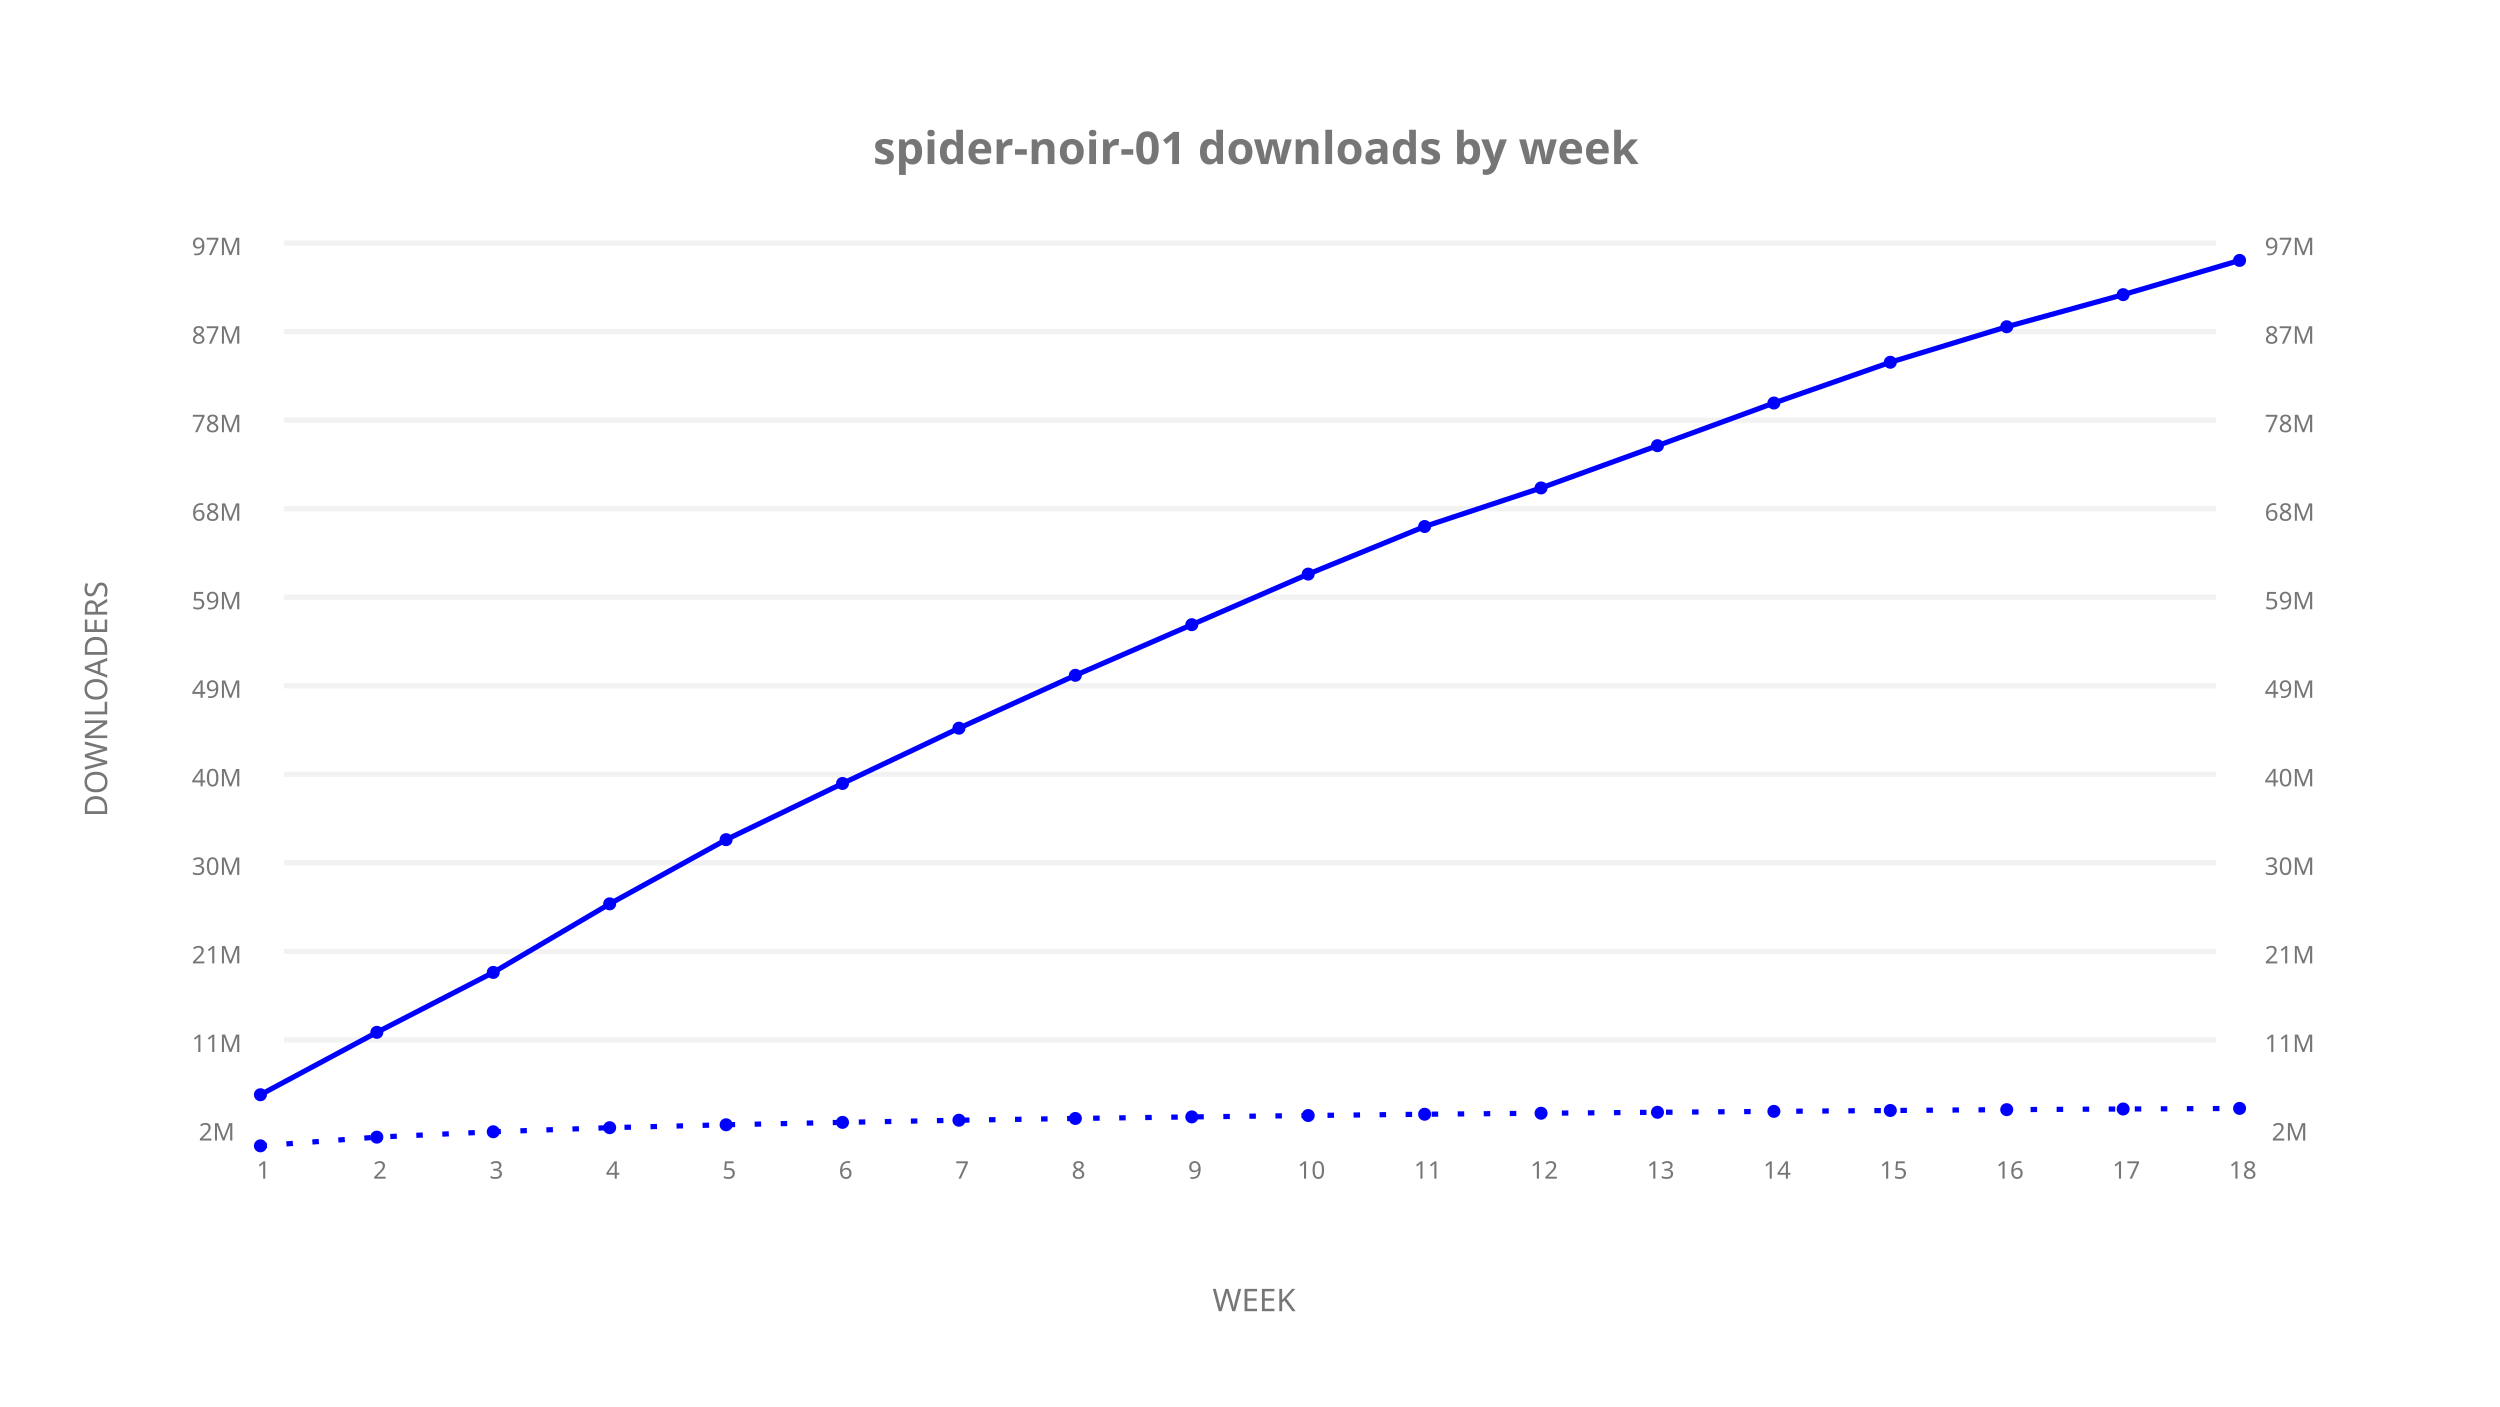
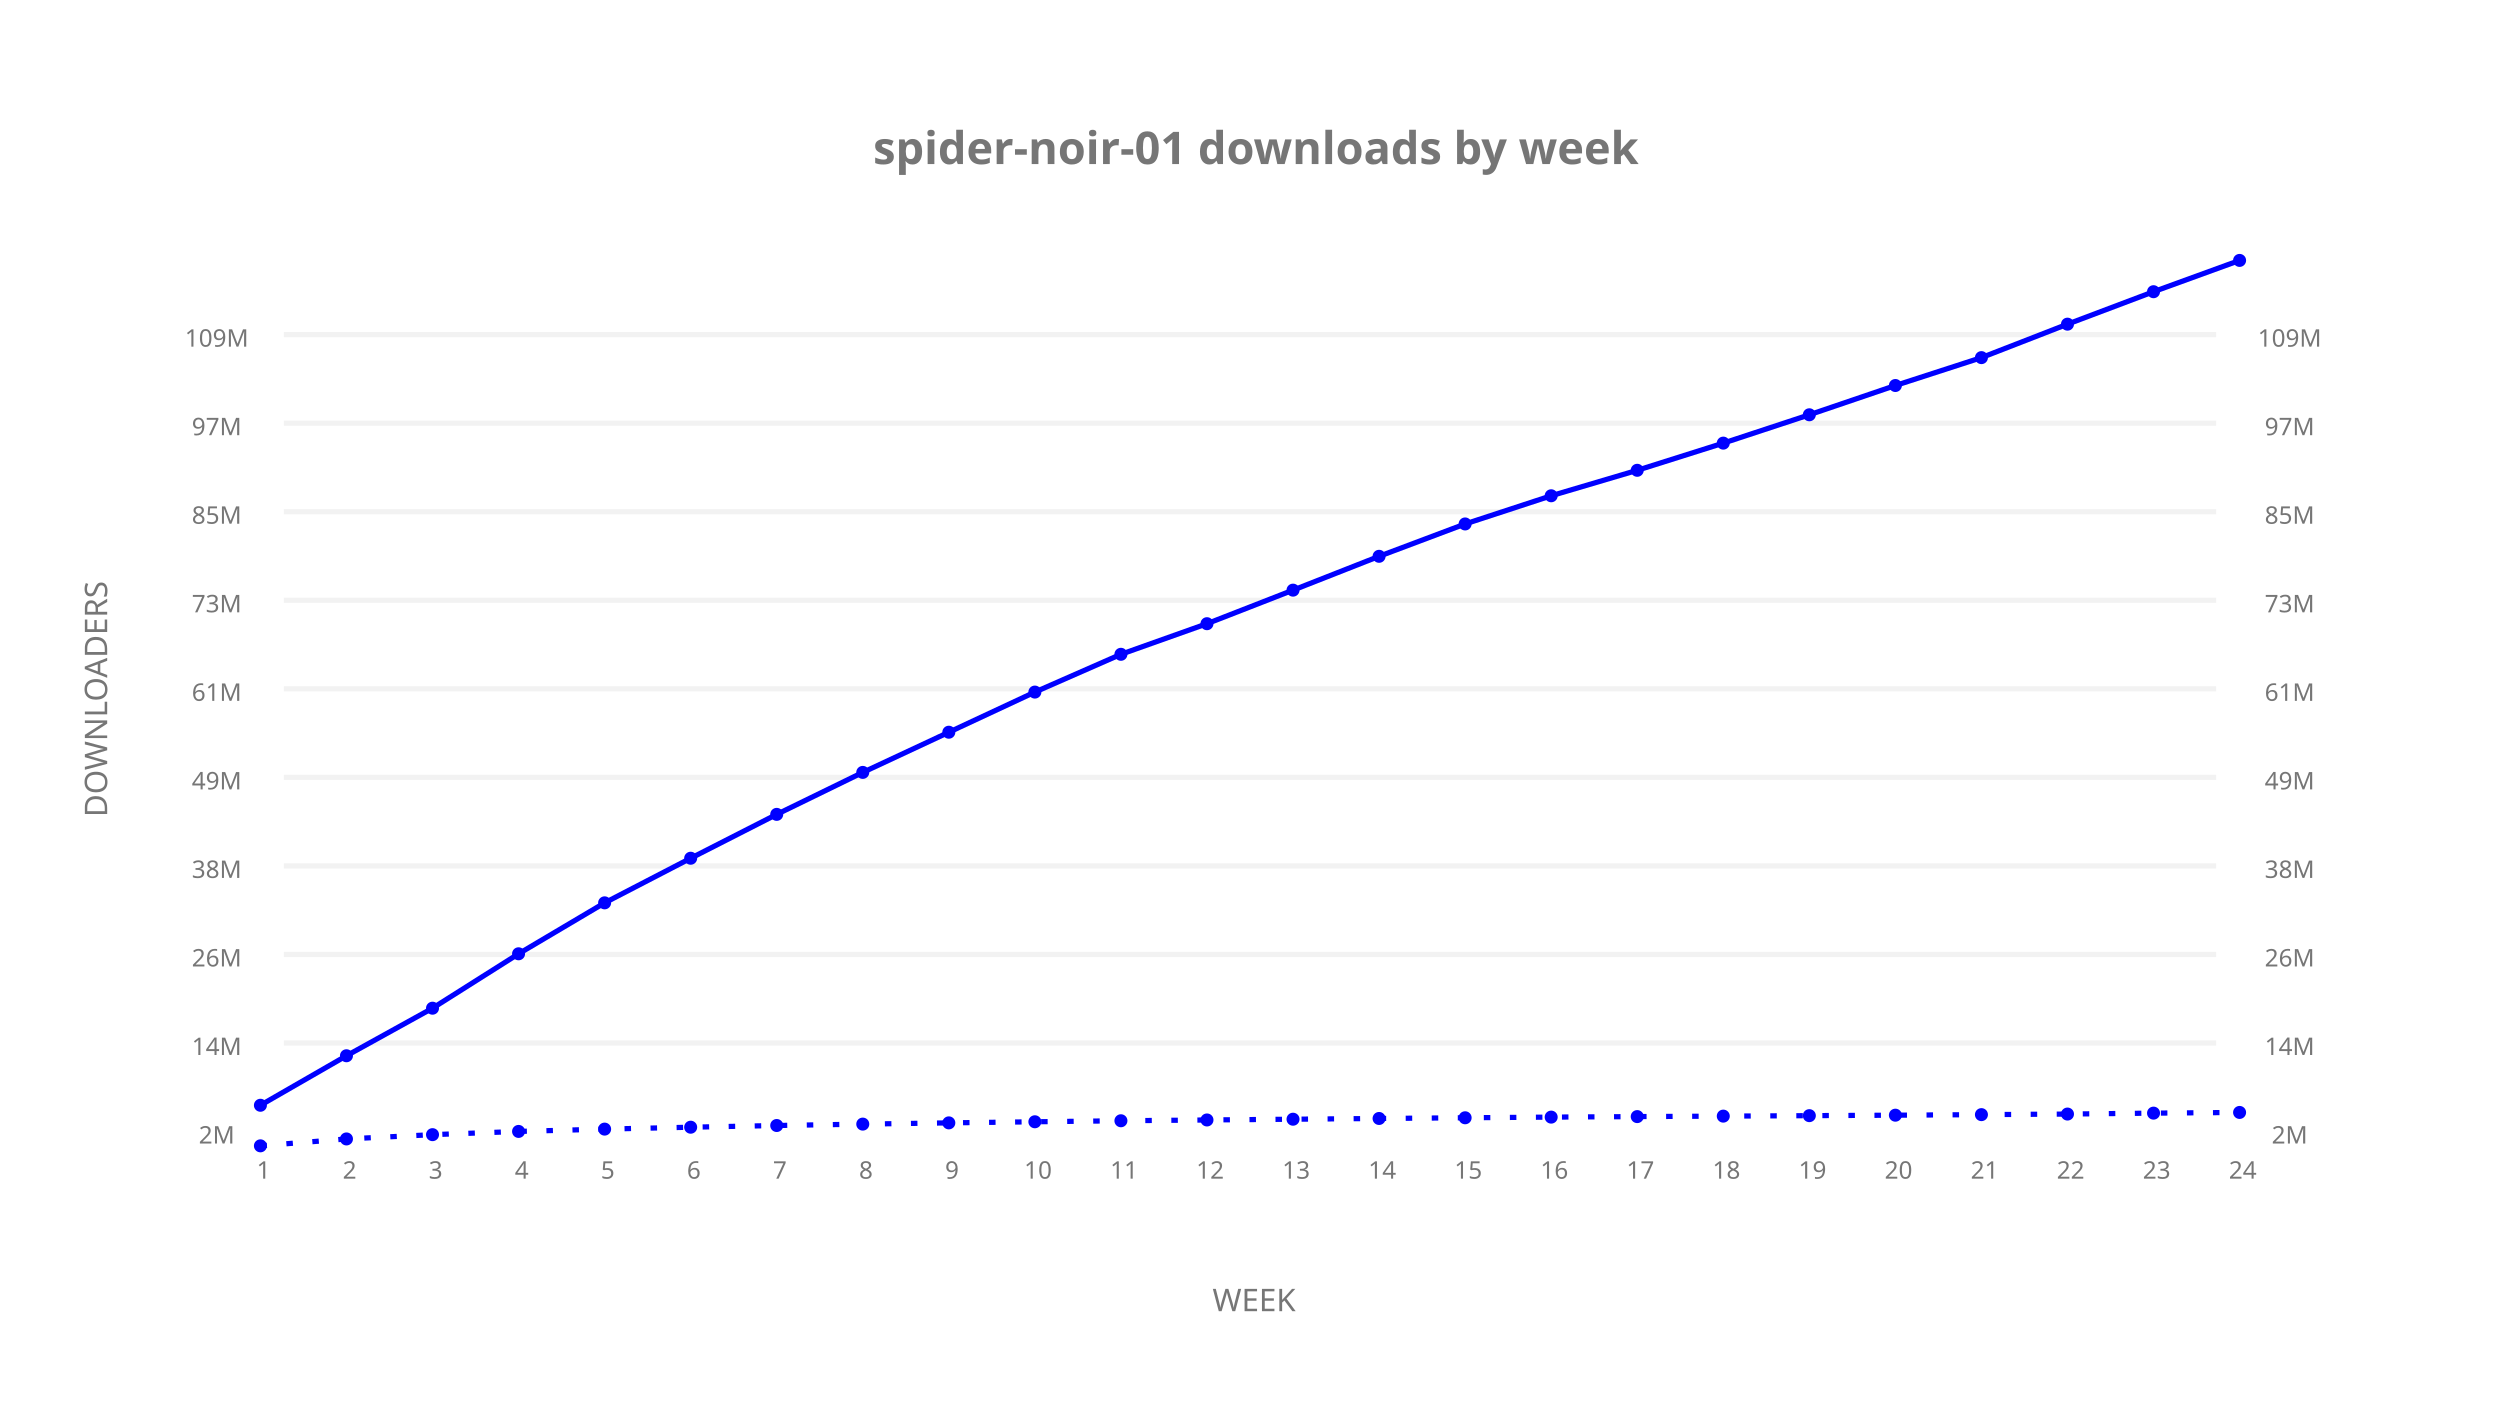
<svg xmlns="http://www.w3.org/2000/svg" xml:space="preserve" id="spider-noir-01-downloads-by-week-spider-noir-01-week" x="0px" y="0px" width="1920px" height="1080px" viewBox="0 0 1920 1080" enable-background="new 0 0 1920 1080" role="img">
  <g id="annotations">
    <text x="960" y="126" font-family="Atkinson Hyperlegible" font-size="26pt" text-anchor="middle" text-align="center" font-weight="600" font-style="normal" style="fill:rgb(118,118,118); fill-opacity:1; stroke:rgb(118,118,118); stroke-opacity:0; stroke-width:0.5"> spider-noir-01 downloads by week</text>
    <g id="axes-lines">
      <text x="960" y="1007" font-family="Atkinson Hyperlegible" font-size="18pt" text-anchor="middle" text-align="center" font-weight="500" font-style="normal" style="fill:rgb(118,118,118); fill-opacity:1; stroke:rgb(118,118,118); stroke-opacity:0; stroke-width:0.5"> WEEK</text>
      <text x="73" y="540" font-family="Atkinson Hyperlegible" font-size="18pt" text-anchor="middle" text-align="center" dominant-baseline="central" font-weight="500" font-style="normal" style="fill:rgb(118,118,118); fill-opacity:1; stroke:rgb(118,118,118); stroke-opacity:0; stroke-width:0.5" transform="rotate(-90,73,540)"> DOWNLOADERS</text>
    </g>
    <g id="tic-y-label-lines">
-       <line x1="218" y1="798.668" x2="1702" y2="798.668" style="fill:rgb(0,0,255); fill-opacity:0; stroke:rgb(242,242,242); stroke-opacity:1; stroke-width:4" />
-       <line x1="218" y1="730.668" x2="1702" y2="730.668" style="fill:rgb(0,0,255); fill-opacity:0; stroke:rgb(242,242,242); stroke-opacity:1; stroke-width:4" />
-       <line x1="218" y1="662.668" x2="1702" y2="662.668" style="fill:rgb(0,0,255); fill-opacity:0; stroke:rgb(242,242,242); stroke-opacity:1; stroke-width:4" />
-       <line x1="218" y1="594.668" x2="1702" y2="594.668" style="fill:rgb(0,0,255); fill-opacity:0; stroke:rgb(242,242,242); stroke-opacity:1; stroke-width:4" />
-       <line x1="218" y1="526.668" x2="1702" y2="526.668" style="fill:rgb(0,0,255); fill-opacity:0; stroke:rgb(242,242,242); stroke-opacity:1; stroke-width:4" />
-       <line x1="218" y1="458.668" x2="1702" y2="458.668" style="fill:rgb(0,0,255); fill-opacity:0; stroke:rgb(242,242,242); stroke-opacity:1; stroke-width:4" />
-       <line x1="218" y1="390.668" x2="1702" y2="390.668" style="fill:rgb(0,0,255); fill-opacity:0; stroke:rgb(242,242,242); stroke-opacity:1; stroke-width:4" />
-       <line x1="218" y1="322.668" x2="1702" y2="322.668" style="fill:rgb(0,0,255); fill-opacity:0; stroke:rgb(242,242,242); stroke-opacity:1; stroke-width:4" />
-       <line x1="218" y1="254.668" x2="1702" y2="254.668" style="fill:rgb(0,0,255); fill-opacity:0; stroke:rgb(242,242,242); stroke-opacity:1; stroke-width:4" />
-       <line x1="218" y1="186.668" x2="1702" y2="186.668" style="fill:rgb(0,0,255); fill-opacity:0; stroke:rgb(242,242,242); stroke-opacity:1; stroke-width:4" />
+       <line x1="218" y1="801.007" x2="1702" y2="801.007" style="fill:rgb(0,0,255); fill-opacity:0; stroke:rgb(242,242,242); stroke-opacity:1; stroke-width:4" />
+       <line x1="218" y1="733.007" x2="1702" y2="733.007" style="fill:rgb(0,0,255); fill-opacity:0; stroke:rgb(242,242,242); stroke-opacity:1; stroke-width:4" />
+       <line x1="218" y1="665.007" x2="1702" y2="665.007" style="fill:rgb(0,0,255); fill-opacity:0; stroke:rgb(242,242,242); stroke-opacity:1; stroke-width:4" />
+       <line x1="218" y1="597.007" x2="1702" y2="597.007" style="fill:rgb(0,0,255); fill-opacity:0; stroke:rgb(242,242,242); stroke-opacity:1; stroke-width:4" />
+       <line x1="218" y1="529.007" x2="1702" y2="529.007" style="fill:rgb(0,0,255); fill-opacity:0; stroke:rgb(242,242,242); stroke-opacity:1; stroke-width:4" />
+       <line x1="218" y1="461.007" x2="1702" y2="461.007" style="fill:rgb(0,0,255); fill-opacity:0; stroke:rgb(242,242,242); stroke-opacity:1; stroke-width:4" />
+       <line x1="218" y1="393.007" x2="1702" y2="393.007" style="fill:rgb(0,0,255); fill-opacity:0; stroke:rgb(242,242,242); stroke-opacity:1; stroke-width:4" />
+       <line x1="218" y1="325.007" x2="1702" y2="325.007" style="fill:rgb(0,0,255); fill-opacity:0; stroke:rgb(242,242,242); stroke-opacity:1; stroke-width:4" />
+       <line x1="218" y1="257.007" x2="1702" y2="257.007" style="fill:rgb(0,0,255); fill-opacity:0; stroke:rgb(242,242,242); stroke-opacity:1; stroke-width:4" />
    </g>
    <g id="tic-x-labels">
      <text x="200" y="898" font-family="Atkinson Hyperlegible" font-size="14pt" text-anchor="middle" text-align="center" dominant-baseline="central" font-weight="400" font-style="normal" style="fill:rgb(118,118,118); fill-opacity:1; stroke:rgb(118,118,118); stroke-opacity:0; stroke-width:0.5"> 1</text>
-       <text x="289.412" y="898" font-family="Atkinson Hyperlegible" font-size="14pt" text-anchor="middle" text-align="center" dominant-baseline="central" font-weight="400" font-style="normal" style="fill:rgb(118,118,118); fill-opacity:1; stroke:rgb(118,118,118); stroke-opacity:0; stroke-width:0.5"> 2</text>
-       <text x="378.824" y="898" font-family="Atkinson Hyperlegible" font-size="14pt" text-anchor="middle" text-align="center" dominant-baseline="central" font-weight="400" font-style="normal" style="fill:rgb(118,118,118); fill-opacity:1; stroke:rgb(118,118,118); stroke-opacity:0; stroke-width:0.5"> 3</text>
-       <text x="468.235" y="898" font-family="Atkinson Hyperlegible" font-size="14pt" text-anchor="middle" text-align="center" dominant-baseline="central" font-weight="400" font-style="normal" style="fill:rgb(118,118,118); fill-opacity:1; stroke:rgb(118,118,118); stroke-opacity:0; stroke-width:0.5"> 4</text>
-       <text x="557.647" y="898" font-family="Atkinson Hyperlegible" font-size="14pt" text-anchor="middle" text-align="center" dominant-baseline="central" font-weight="400" font-style="normal" style="fill:rgb(118,118,118); fill-opacity:1; stroke:rgb(118,118,118); stroke-opacity:0; stroke-width:0.5"> 5</text>
-       <text x="647.059" y="898" font-family="Atkinson Hyperlegible" font-size="14pt" text-anchor="middle" text-align="center" dominant-baseline="central" font-weight="400" font-style="normal" style="fill:rgb(118,118,118); fill-opacity:1; stroke:rgb(118,118,118); stroke-opacity:0; stroke-width:0.5"> 6</text>
-       <text x="736.471" y="898" font-family="Atkinson Hyperlegible" font-size="14pt" text-anchor="middle" text-align="center" dominant-baseline="central" font-weight="400" font-style="normal" style="fill:rgb(118,118,118); fill-opacity:1; stroke:rgb(118,118,118); stroke-opacity:0; stroke-width:0.5"> 7</text>
-       <text x="825.882" y="898" font-family="Atkinson Hyperlegible" font-size="14pt" text-anchor="middle" text-align="center" dominant-baseline="central" font-weight="400" font-style="normal" style="fill:rgb(118,118,118); fill-opacity:1; stroke:rgb(118,118,118); stroke-opacity:0; stroke-width:0.5"> 8</text>
-       <text x="915.294" y="898" font-family="Atkinson Hyperlegible" font-size="14pt" text-anchor="middle" text-align="center" dominant-baseline="central" font-weight="400" font-style="normal" style="fill:rgb(118,118,118); fill-opacity:1; stroke:rgb(118,118,118); stroke-opacity:0; stroke-width:0.5"> 9</text>
-       <text x="1004.706" y="898" font-family="Atkinson Hyperlegible" font-size="14pt" text-anchor="middle" text-align="center" dominant-baseline="central" font-weight="400" font-style="normal" style="fill:rgb(118,118,118); fill-opacity:1; stroke:rgb(118,118,118); stroke-opacity:0; stroke-width:0.5"> 10</text>
-       <text x="1094.118" y="898" font-family="Atkinson Hyperlegible" font-size="14pt" text-anchor="middle" text-align="center" dominant-baseline="central" font-weight="400" font-style="normal" style="fill:rgb(118,118,118); fill-opacity:1; stroke:rgb(118,118,118); stroke-opacity:0; stroke-width:0.5"> 11</text>
-       <text x="1183.529" y="898" font-family="Atkinson Hyperlegible" font-size="14pt" text-anchor="middle" text-align="center" dominant-baseline="central" font-weight="400" font-style="normal" style="fill:rgb(118,118,118); fill-opacity:1; stroke:rgb(118,118,118); stroke-opacity:0; stroke-width:0.5"> 12</text>
-       <text x="1272.941" y="898" font-family="Atkinson Hyperlegible" font-size="14pt" text-anchor="middle" text-align="center" dominant-baseline="central" font-weight="400" font-style="normal" style="fill:rgb(118,118,118); fill-opacity:1; stroke:rgb(118,118,118); stroke-opacity:0; stroke-width:0.5"> 13</text>
-       <text x="1362.353" y="898" font-family="Atkinson Hyperlegible" font-size="14pt" text-anchor="middle" text-align="center" dominant-baseline="central" font-weight="400" font-style="normal" style="fill:rgb(118,118,118); fill-opacity:1; stroke:rgb(118,118,118); stroke-opacity:0; stroke-width:0.5"> 14</text>
-       <text x="1451.765" y="898" font-family="Atkinson Hyperlegible" font-size="14pt" text-anchor="middle" text-align="center" dominant-baseline="central" font-weight="400" font-style="normal" style="fill:rgb(118,118,118); fill-opacity:1; stroke:rgb(118,118,118); stroke-opacity:0; stroke-width:0.5"> 15</text>
-       <text x="1541.176" y="898" font-family="Atkinson Hyperlegible" font-size="14pt" text-anchor="middle" text-align="center" dominant-baseline="central" font-weight="400" font-style="normal" style="fill:rgb(118,118,118); fill-opacity:1; stroke:rgb(118,118,118); stroke-opacity:0; stroke-width:0.5"> 16</text>
-       <text x="1630.588" y="898" font-family="Atkinson Hyperlegible" font-size="14pt" text-anchor="middle" text-align="center" dominant-baseline="central" font-weight="400" font-style="normal" style="fill:rgb(118,118,118); fill-opacity:1; stroke:rgb(118,118,118); stroke-opacity:0; stroke-width:0.5"> 17</text>
-       <text x="1720" y="898" font-family="Atkinson Hyperlegible" font-size="14pt" text-anchor="middle" text-align="center" dominant-baseline="central" font-weight="400" font-style="normal" style="fill:rgb(118,118,118); fill-opacity:1; stroke:rgb(118,118,118); stroke-opacity:0; stroke-width:0.5"> 18</text>
+       <text x="266.087" y="898" font-family="Atkinson Hyperlegible" font-size="14pt" text-anchor="middle" text-align="center" dominant-baseline="central" font-weight="400" font-style="normal" style="fill:rgb(118,118,118); fill-opacity:1; stroke:rgb(118,118,118); stroke-opacity:0; stroke-width:0.5"> 2</text>
+       <text x="332.174" y="898" font-family="Atkinson Hyperlegible" font-size="14pt" text-anchor="middle" text-align="center" dominant-baseline="central" font-weight="400" font-style="normal" style="fill:rgb(118,118,118); fill-opacity:1; stroke:rgb(118,118,118); stroke-opacity:0; stroke-width:0.5"> 3</text>
+       <text x="398.261" y="898" font-family="Atkinson Hyperlegible" font-size="14pt" text-anchor="middle" text-align="center" dominant-baseline="central" font-weight="400" font-style="normal" style="fill:rgb(118,118,118); fill-opacity:1; stroke:rgb(118,118,118); stroke-opacity:0; stroke-width:0.5"> 4</text>
+       <text x="464.348" y="898" font-family="Atkinson Hyperlegible" font-size="14pt" text-anchor="middle" text-align="center" dominant-baseline="central" font-weight="400" font-style="normal" style="fill:rgb(118,118,118); fill-opacity:1; stroke:rgb(118,118,118); stroke-opacity:0; stroke-width:0.5"> 5</text>
+       <text x="530.435" y="898" font-family="Atkinson Hyperlegible" font-size="14pt" text-anchor="middle" text-align="center" dominant-baseline="central" font-weight="400" font-style="normal" style="fill:rgb(118,118,118); fill-opacity:1; stroke:rgb(118,118,118); stroke-opacity:0; stroke-width:0.5"> 6</text>
+       <text x="596.522" y="898" font-family="Atkinson Hyperlegible" font-size="14pt" text-anchor="middle" text-align="center" dominant-baseline="central" font-weight="400" font-style="normal" style="fill:rgb(118,118,118); fill-opacity:1; stroke:rgb(118,118,118); stroke-opacity:0; stroke-width:0.5"> 7</text>
+       <text x="662.609" y="898" font-family="Atkinson Hyperlegible" font-size="14pt" text-anchor="middle" text-align="center" dominant-baseline="central" font-weight="400" font-style="normal" style="fill:rgb(118,118,118); fill-opacity:1; stroke:rgb(118,118,118); stroke-opacity:0; stroke-width:0.5"> 8</text>
+       <text x="728.696" y="898" font-family="Atkinson Hyperlegible" font-size="14pt" text-anchor="middle" text-align="center" dominant-baseline="central" font-weight="400" font-style="normal" style="fill:rgb(118,118,118); fill-opacity:1; stroke:rgb(118,118,118); stroke-opacity:0; stroke-width:0.5"> 9</text>
+       <text x="794.783" y="898" font-family="Atkinson Hyperlegible" font-size="14pt" text-anchor="middle" text-align="center" dominant-baseline="central" font-weight="400" font-style="normal" style="fill:rgb(118,118,118); fill-opacity:1; stroke:rgb(118,118,118); stroke-opacity:0; stroke-width:0.5"> 10</text>
+       <text x="860.87" y="898" font-family="Atkinson Hyperlegible" font-size="14pt" text-anchor="middle" text-align="center" dominant-baseline="central" font-weight="400" font-style="normal" style="fill:rgb(118,118,118); fill-opacity:1; stroke:rgb(118,118,118); stroke-opacity:0; stroke-width:0.5"> 11</text>
+       <text x="926.957" y="898" font-family="Atkinson Hyperlegible" font-size="14pt" text-anchor="middle" text-align="center" dominant-baseline="central" font-weight="400" font-style="normal" style="fill:rgb(118,118,118); fill-opacity:1; stroke:rgb(118,118,118); stroke-opacity:0; stroke-width:0.5"> 12</text>
+       <text x="993.043" y="898" font-family="Atkinson Hyperlegible" font-size="14pt" text-anchor="middle" text-align="center" dominant-baseline="central" font-weight="400" font-style="normal" style="fill:rgb(118,118,118); fill-opacity:1; stroke:rgb(118,118,118); stroke-opacity:0; stroke-width:0.5"> 13</text>
+       <text x="1059.13" y="898" font-family="Atkinson Hyperlegible" font-size="14pt" text-anchor="middle" text-align="center" dominant-baseline="central" font-weight="400" font-style="normal" style="fill:rgb(118,118,118); fill-opacity:1; stroke:rgb(118,118,118); stroke-opacity:0; stroke-width:0.5"> 14</text>
+       <text x="1125.217" y="898" font-family="Atkinson Hyperlegible" font-size="14pt" text-anchor="middle" text-align="center" dominant-baseline="central" font-weight="400" font-style="normal" style="fill:rgb(118,118,118); fill-opacity:1; stroke:rgb(118,118,118); stroke-opacity:0; stroke-width:0.5"> 15</text>
+       <text x="1191.304" y="898" font-family="Atkinson Hyperlegible" font-size="14pt" text-anchor="middle" text-align="center" dominant-baseline="central" font-weight="400" font-style="normal" style="fill:rgb(118,118,118); fill-opacity:1; stroke:rgb(118,118,118); stroke-opacity:0; stroke-width:0.5"> 16</text>
+       <text x="1257.391" y="898" font-family="Atkinson Hyperlegible" font-size="14pt" text-anchor="middle" text-align="center" dominant-baseline="central" font-weight="400" font-style="normal" style="fill:rgb(118,118,118); fill-opacity:1; stroke:rgb(118,118,118); stroke-opacity:0; stroke-width:0.5"> 17</text>
+       <text x="1323.478" y="898" font-family="Atkinson Hyperlegible" font-size="14pt" text-anchor="middle" text-align="center" dominant-baseline="central" font-weight="400" font-style="normal" style="fill:rgb(118,118,118); fill-opacity:1; stroke:rgb(118,118,118); stroke-opacity:0; stroke-width:0.5"> 18</text>
+       <text x="1389.565" y="898" font-family="Atkinson Hyperlegible" font-size="14pt" text-anchor="middle" text-align="center" dominant-baseline="central" font-weight="400" font-style="normal" style="fill:rgb(118,118,118); fill-opacity:1; stroke:rgb(118,118,118); stroke-opacity:0; stroke-width:0.5"> 19</text>
+       <text x="1455.652" y="898" font-family="Atkinson Hyperlegible" font-size="14pt" text-anchor="middle" text-align="center" dominant-baseline="central" font-weight="400" font-style="normal" style="fill:rgb(118,118,118); fill-opacity:1; stroke:rgb(118,118,118); stroke-opacity:0; stroke-width:0.5"> 20</text>
+       <text x="1521.739" y="898" font-family="Atkinson Hyperlegible" font-size="14pt" text-anchor="middle" text-align="center" dominant-baseline="central" font-weight="400" font-style="normal" style="fill:rgb(118,118,118); fill-opacity:1; stroke:rgb(118,118,118); stroke-opacity:0; stroke-width:0.5"> 21</text>
+       <text x="1587.826" y="898" font-family="Atkinson Hyperlegible" font-size="14pt" text-anchor="middle" text-align="center" dominant-baseline="central" font-weight="400" font-style="normal" style="fill:rgb(118,118,118); fill-opacity:1; stroke:rgb(118,118,118); stroke-opacity:0; stroke-width:0.5"> 22</text>
+       <text x="1653.913" y="898" font-family="Atkinson Hyperlegible" font-size="14pt" text-anchor="middle" text-align="center" dominant-baseline="central" font-weight="400" font-style="normal" style="fill:rgb(118,118,118); fill-opacity:1; stroke:rgb(118,118,118); stroke-opacity:0; stroke-width:0.5"> 23</text>
+       <text x="1720" y="898" font-family="Atkinson Hyperlegible" font-size="14pt" text-anchor="middle" text-align="center" dominant-baseline="central" font-weight="400" font-style="normal" style="fill:rgb(118,118,118); fill-opacity:1; stroke:rgb(118,118,118); stroke-opacity:0; stroke-width:0.5"> 24</text>
    </g>
    <g id="tic-y-labels">
-       <text x="164" y="868.668" font-family="Atkinson Hyperlegible" font-size="14pt" text-anchor="middle" text-align="center" dominant-baseline="central" font-weight="400" font-style="normal" style="fill:rgb(118,118,118); fill-opacity:1; stroke:rgb(118,118,118); stroke-opacity:0; stroke-width:0.5"> 2M</text>
-       <text x="1756" y="868.668" font-family="Atkinson Hyperlegible" font-size="14pt" text-anchor="middle" text-align="center" dominant-baseline="central" font-weight="400" font-style="normal" style="fill:rgb(118,118,118); fill-opacity:1; stroke:rgb(118,118,118); stroke-opacity:0; stroke-width:0.5"> 2M</text>
-       <text x="164" y="800.668" font-family="Atkinson Hyperlegible" font-size="14pt" text-anchor="middle" text-align="center" dominant-baseline="central" font-weight="400" font-style="normal" style="fill:rgb(118,118,118); fill-opacity:1; stroke:rgb(118,118,118); stroke-opacity:0; stroke-width:0.5"> 11M</text>
-       <text x="1756" y="800.668" font-family="Atkinson Hyperlegible" font-size="14pt" text-anchor="middle" text-align="center" dominant-baseline="central" font-weight="400" font-style="normal" style="fill:rgb(118,118,118); fill-opacity:1; stroke:rgb(118,118,118); stroke-opacity:0; stroke-width:0.5"> 11M</text>
-       <text x="164" y="732.668" font-family="Atkinson Hyperlegible" font-size="14pt" text-anchor="middle" text-align="center" dominant-baseline="central" font-weight="400" font-style="normal" style="fill:rgb(118,118,118); fill-opacity:1; stroke:rgb(118,118,118); stroke-opacity:0; stroke-width:0.5"> 21M</text>
-       <text x="1756" y="732.668" font-family="Atkinson Hyperlegible" font-size="14pt" text-anchor="middle" text-align="center" dominant-baseline="central" font-weight="400" font-style="normal" style="fill:rgb(118,118,118); fill-opacity:1; stroke:rgb(118,118,118); stroke-opacity:0; stroke-width:0.5"> 21M</text>
-       <text x="164" y="664.668" font-family="Atkinson Hyperlegible" font-size="14pt" text-anchor="middle" text-align="center" dominant-baseline="central" font-weight="400" font-style="normal" style="fill:rgb(118,118,118); fill-opacity:1; stroke:rgb(118,118,118); stroke-opacity:0; stroke-width:0.5"> 30M</text>
-       <text x="1756" y="664.668" font-family="Atkinson Hyperlegible" font-size="14pt" text-anchor="middle" text-align="center" dominant-baseline="central" font-weight="400" font-style="normal" style="fill:rgb(118,118,118); fill-opacity:1; stroke:rgb(118,118,118); stroke-opacity:0; stroke-width:0.5"> 30M</text>
-       <text x="164" y="596.668" font-family="Atkinson Hyperlegible" font-size="14pt" text-anchor="middle" text-align="center" dominant-baseline="central" font-weight="400" font-style="normal" style="fill:rgb(118,118,118); fill-opacity:1; stroke:rgb(118,118,118); stroke-opacity:0; stroke-width:0.5"> 40M</text>
-       <text x="1756" y="596.668" font-family="Atkinson Hyperlegible" font-size="14pt" text-anchor="middle" text-align="center" dominant-baseline="central" font-weight="400" font-style="normal" style="fill:rgb(118,118,118); fill-opacity:1; stroke:rgb(118,118,118); stroke-opacity:0; stroke-width:0.5"> 40M</text>
-       <text x="164" y="528.668" font-family="Atkinson Hyperlegible" font-size="14pt" text-anchor="middle" text-align="center" dominant-baseline="central" font-weight="400" font-style="normal" style="fill:rgb(118,118,118); fill-opacity:1; stroke:rgb(118,118,118); stroke-opacity:0; stroke-width:0.5"> 49M</text>
-       <text x="1756" y="528.668" font-family="Atkinson Hyperlegible" font-size="14pt" text-anchor="middle" text-align="center" dominant-baseline="central" font-weight="400" font-style="normal" style="fill:rgb(118,118,118); fill-opacity:1; stroke:rgb(118,118,118); stroke-opacity:0; stroke-width:0.5"> 49M</text>
-       <text x="164" y="460.668" font-family="Atkinson Hyperlegible" font-size="14pt" text-anchor="middle" text-align="center" dominant-baseline="central" font-weight="400" font-style="normal" style="fill:rgb(118,118,118); fill-opacity:1; stroke:rgb(118,118,118); stroke-opacity:0; stroke-width:0.5"> 59M</text>
-       <text x="1756" y="460.668" font-family="Atkinson Hyperlegible" font-size="14pt" text-anchor="middle" text-align="center" dominant-baseline="central" font-weight="400" font-style="normal" style="fill:rgb(118,118,118); fill-opacity:1; stroke:rgb(118,118,118); stroke-opacity:0; stroke-width:0.5"> 59M</text>
-       <text x="164" y="392.668" font-family="Atkinson Hyperlegible" font-size="14pt" text-anchor="middle" text-align="center" dominant-baseline="central" font-weight="400" font-style="normal" style="fill:rgb(118,118,118); fill-opacity:1; stroke:rgb(118,118,118); stroke-opacity:0; stroke-width:0.5"> 68M</text>
-       <text x="1756" y="392.668" font-family="Atkinson Hyperlegible" font-size="14pt" text-anchor="middle" text-align="center" dominant-baseline="central" font-weight="400" font-style="normal" style="fill:rgb(118,118,118); fill-opacity:1; stroke:rgb(118,118,118); stroke-opacity:0; stroke-width:0.5"> 68M</text>
-       <text x="164" y="324.668" font-family="Atkinson Hyperlegible" font-size="14pt" text-anchor="middle" text-align="center" dominant-baseline="central" font-weight="400" font-style="normal" style="fill:rgb(118,118,118); fill-opacity:1; stroke:rgb(118,118,118); stroke-opacity:0; stroke-width:0.5"> 78M</text>
-       <text x="1756" y="324.668" font-family="Atkinson Hyperlegible" font-size="14pt" text-anchor="middle" text-align="center" dominant-baseline="central" font-weight="400" font-style="normal" style="fill:rgb(118,118,118); fill-opacity:1; stroke:rgb(118,118,118); stroke-opacity:0; stroke-width:0.5"> 78M</text>
-       <text x="164" y="256.668" font-family="Atkinson Hyperlegible" font-size="14pt" text-anchor="middle" text-align="center" dominant-baseline="central" font-weight="400" font-style="normal" style="fill:rgb(118,118,118); fill-opacity:1; stroke:rgb(118,118,118); stroke-opacity:0; stroke-width:0.5"> 87M</text>
-       <text x="1756" y="256.668" font-family="Atkinson Hyperlegible" font-size="14pt" text-anchor="middle" text-align="center" dominant-baseline="central" font-weight="400" font-style="normal" style="fill:rgb(118,118,118); fill-opacity:1; stroke:rgb(118,118,118); stroke-opacity:0; stroke-width:0.5"> 87M</text>
-       <text x="164" y="188.668" font-family="Atkinson Hyperlegible" font-size="14pt" text-anchor="middle" text-align="center" dominant-baseline="central" font-weight="400" font-style="normal" style="fill:rgb(118,118,118); fill-opacity:1; stroke:rgb(118,118,118); stroke-opacity:0; stroke-width:0.5"> 97M</text>
-       <text x="1756" y="188.668" font-family="Atkinson Hyperlegible" font-size="14pt" text-anchor="middle" text-align="center" dominant-baseline="central" font-weight="400" font-style="normal" style="fill:rgb(118,118,118); fill-opacity:1; stroke:rgb(118,118,118); stroke-opacity:0; stroke-width:0.5"> 97M</text>
+       <text x="164" y="871.007" font-family="Atkinson Hyperlegible" font-size="14pt" text-anchor="middle" text-align="center" dominant-baseline="central" font-weight="400" font-style="normal" style="fill:rgb(118,118,118); fill-opacity:1; stroke:rgb(118,118,118); stroke-opacity:0; stroke-width:0.5"> 2M</text>
+       <text x="1756" y="871.007" font-family="Atkinson Hyperlegible" font-size="14pt" text-anchor="middle" text-align="center" dominant-baseline="central" font-weight="400" font-style="normal" style="fill:rgb(118,118,118); fill-opacity:1; stroke:rgb(118,118,118); stroke-opacity:0; stroke-width:0.5"> 2M</text>
+       <text x="164" y="803.007" font-family="Atkinson Hyperlegible" font-size="14pt" text-anchor="middle" text-align="center" dominant-baseline="central" font-weight="400" font-style="normal" style="fill:rgb(118,118,118); fill-opacity:1; stroke:rgb(118,118,118); stroke-opacity:0; stroke-width:0.5"> 14M</text>
+       <text x="1756" y="803.007" font-family="Atkinson Hyperlegible" font-size="14pt" text-anchor="middle" text-align="center" dominant-baseline="central" font-weight="400" font-style="normal" style="fill:rgb(118,118,118); fill-opacity:1; stroke:rgb(118,118,118); stroke-opacity:0; stroke-width:0.5"> 14M</text>
+       <text x="164" y="735.007" font-family="Atkinson Hyperlegible" font-size="14pt" text-anchor="middle" text-align="center" dominant-baseline="central" font-weight="400" font-style="normal" style="fill:rgb(118,118,118); fill-opacity:1; stroke:rgb(118,118,118); stroke-opacity:0; stroke-width:0.5"> 26M</text>
+       <text x="1756" y="735.007" font-family="Atkinson Hyperlegible" font-size="14pt" text-anchor="middle" text-align="center" dominant-baseline="central" font-weight="400" font-style="normal" style="fill:rgb(118,118,118); fill-opacity:1; stroke:rgb(118,118,118); stroke-opacity:0; stroke-width:0.5"> 26M</text>
+       <text x="164" y="667.007" font-family="Atkinson Hyperlegible" font-size="14pt" text-anchor="middle" text-align="center" dominant-baseline="central" font-weight="400" font-style="normal" style="fill:rgb(118,118,118); fill-opacity:1; stroke:rgb(118,118,118); stroke-opacity:0; stroke-width:0.5"> 38M</text>
+       <text x="1756" y="667.007" font-family="Atkinson Hyperlegible" font-size="14pt" text-anchor="middle" text-align="center" dominant-baseline="central" font-weight="400" font-style="normal" style="fill:rgb(118,118,118); fill-opacity:1; stroke:rgb(118,118,118); stroke-opacity:0; stroke-width:0.5"> 38M</text>
+       <text x="164" y="599.007" font-family="Atkinson Hyperlegible" font-size="14pt" text-anchor="middle" text-align="center" dominant-baseline="central" font-weight="400" font-style="normal" style="fill:rgb(118,118,118); fill-opacity:1; stroke:rgb(118,118,118); stroke-opacity:0; stroke-width:0.5"> 49M</text>
+       <text x="1756" y="599.007" font-family="Atkinson Hyperlegible" font-size="14pt" text-anchor="middle" text-align="center" dominant-baseline="central" font-weight="400" font-style="normal" style="fill:rgb(118,118,118); fill-opacity:1; stroke:rgb(118,118,118); stroke-opacity:0; stroke-width:0.5"> 49M</text>
+       <text x="164" y="531.007" font-family="Atkinson Hyperlegible" font-size="14pt" text-anchor="middle" text-align="center" dominant-baseline="central" font-weight="400" font-style="normal" style="fill:rgb(118,118,118); fill-opacity:1; stroke:rgb(118,118,118); stroke-opacity:0; stroke-width:0.5"> 61M</text>
+       <text x="1756" y="531.007" font-family="Atkinson Hyperlegible" font-size="14pt" text-anchor="middle" text-align="center" dominant-baseline="central" font-weight="400" font-style="normal" style="fill:rgb(118,118,118); fill-opacity:1; stroke:rgb(118,118,118); stroke-opacity:0; stroke-width:0.5"> 61M</text>
+       <text x="164" y="463.007" font-family="Atkinson Hyperlegible" font-size="14pt" text-anchor="middle" text-align="center" dominant-baseline="central" font-weight="400" font-style="normal" style="fill:rgb(118,118,118); fill-opacity:1; stroke:rgb(118,118,118); stroke-opacity:0; stroke-width:0.5"> 73M</text>
+       <text x="1756" y="463.007" font-family="Atkinson Hyperlegible" font-size="14pt" text-anchor="middle" text-align="center" dominant-baseline="central" font-weight="400" font-style="normal" style="fill:rgb(118,118,118); fill-opacity:1; stroke:rgb(118,118,118); stroke-opacity:0; stroke-width:0.5"> 73M</text>
+       <text x="164" y="395.007" font-family="Atkinson Hyperlegible" font-size="14pt" text-anchor="middle" text-align="center" dominant-baseline="central" font-weight="400" font-style="normal" style="fill:rgb(118,118,118); fill-opacity:1; stroke:rgb(118,118,118); stroke-opacity:0; stroke-width:0.5"> 85M</text>
+       <text x="1756" y="395.007" font-family="Atkinson Hyperlegible" font-size="14pt" text-anchor="middle" text-align="center" dominant-baseline="central" font-weight="400" font-style="normal" style="fill:rgb(118,118,118); fill-opacity:1; stroke:rgb(118,118,118); stroke-opacity:0; stroke-width:0.5"> 85M</text>
+       <text x="164" y="327.007" font-family="Atkinson Hyperlegible" font-size="14pt" text-anchor="middle" text-align="center" dominant-baseline="central" font-weight="400" font-style="normal" style="fill:rgb(118,118,118); fill-opacity:1; stroke:rgb(118,118,118); stroke-opacity:0; stroke-width:0.5"> 97M</text>
+       <text x="1756" y="327.007" font-family="Atkinson Hyperlegible" font-size="14pt" text-anchor="middle" text-align="center" dominant-baseline="central" font-weight="400" font-style="normal" style="fill:rgb(118,118,118); fill-opacity:1; stroke:rgb(118,118,118); stroke-opacity:0; stroke-width:0.5"> 97M</text>
+       <text x="164" y="259.007" font-family="Atkinson Hyperlegible" font-size="14pt" text-anchor="middle" text-align="center" dominant-baseline="central" font-weight="400" font-style="normal" style="fill:rgb(118,118,118); fill-opacity:1; stroke:rgb(118,118,118); stroke-opacity:0; stroke-width:0.5"> 109M</text>
+       <text x="1756" y="259.007" font-family="Atkinson Hyperlegible" font-size="14pt" text-anchor="middle" text-align="center" dominant-baseline="central" font-weight="400" font-style="normal" style="fill:rgb(118,118,118); fill-opacity:1; stroke:rgb(118,118,118); stroke-opacity:0; stroke-width:0.5"> 109M</text>
    </g>
  </g>
  <g id="polyline-spider-noir-01 downloads by week">
-     <polyline points="200,840.748 289.412,792.834 378.824,746.814 468.235,694.16 557.647,644.861 647.059,601.699 736.471,559.248 825.882,518.633 915.294,479.755 1004.71,440.91 1094.12,404.355 1183.53,374.734 1272.94,342.274 1362.35,309.528 1451.76,278.217 1541.18,250.944 1630.59,226.297 1720,200 " style="fill:rgb(0,0,255); fill-opacity:0; stroke:rgb(0,0,255); stroke-opacity:1; stroke-width:4" />
+     <polyline points="200,848.848 266.087,810.821 332.174,774.298 398.261,732.509 464.348,693.384 530.435,659.128 596.522,625.437 662.609,593.203 728.696,562.348 794.783,531.519 860.87,502.507 926.957,478.998 993.043,453.237 1059.13,427.248 1125.22,402.399 1191.3,380.753 1257.39,361.192 1323.48,340.322 1389.57,318.55 1455.65,296.072 1521.74,274.654 1587.83,248.962 1653.91,224.031 1720,200 " style="fill:rgb(0,0,255); fill-opacity:0; stroke:rgb(0,0,255); stroke-opacity:1; stroke-width:4" />
  </g>
  <g id="markers-spider-noir-01 downloads by week">
-     <circle cx="200" cy="840.748" r="5" style="fill:rgb(0,0,255); fill-opacity:1; stroke:rgb(0,0,255); stroke-opacity:0; stroke-width:4">
+     <circle cx="200" cy="848.848" r="5" style="fill:rgb(0,0,255); fill-opacity:1; stroke:rgb(0,0,255); stroke-opacity:0; stroke-width:4">
</circle>
-     <circle cx="289.412" cy="792.834" r="5" style="fill:rgb(0,0,255); fill-opacity:1; stroke:rgb(0,0,255); stroke-opacity:0; stroke-width:4">
+     <circle cx="266.087" cy="810.821" r="5" style="fill:rgb(0,0,255); fill-opacity:1; stroke:rgb(0,0,255); stroke-opacity:0; stroke-width:4">
</circle>
-     <circle cx="378.824" cy="746.814" r="5" style="fill:rgb(0,0,255); fill-opacity:1; stroke:rgb(0,0,255); stroke-opacity:0; stroke-width:4">
+     <circle cx="332.174" cy="774.298" r="5" style="fill:rgb(0,0,255); fill-opacity:1; stroke:rgb(0,0,255); stroke-opacity:0; stroke-width:4">
</circle>
-     <circle cx="468.235" cy="694.16" r="5" style="fill:rgb(0,0,255); fill-opacity:1; stroke:rgb(0,0,255); stroke-opacity:0; stroke-width:4">
+     <circle cx="398.261" cy="732.509" r="5" style="fill:rgb(0,0,255); fill-opacity:1; stroke:rgb(0,0,255); stroke-opacity:0; stroke-width:4">
</circle>
-     <circle cx="557.647" cy="644.861" r="5" style="fill:rgb(0,0,255); fill-opacity:1; stroke:rgb(0,0,255); stroke-opacity:0; stroke-width:4">
+     <circle cx="464.348" cy="693.384" r="5" style="fill:rgb(0,0,255); fill-opacity:1; stroke:rgb(0,0,255); stroke-opacity:0; stroke-width:4">
</circle>
-     <circle cx="647.059" cy="601.699" r="5" style="fill:rgb(0,0,255); fill-opacity:1; stroke:rgb(0,0,255); stroke-opacity:0; stroke-width:4">
+     <circle cx="530.435" cy="659.128" r="5" style="fill:rgb(0,0,255); fill-opacity:1; stroke:rgb(0,0,255); stroke-opacity:0; stroke-width:4">
</circle>
-     <circle cx="736.471" cy="559.248" r="5" style="fill:rgb(0,0,255); fill-opacity:1; stroke:rgb(0,0,255); stroke-opacity:0; stroke-width:4">
+     <circle cx="596.522" cy="625.437" r="5" style="fill:rgb(0,0,255); fill-opacity:1; stroke:rgb(0,0,255); stroke-opacity:0; stroke-width:4">
</circle>
-     <circle cx="825.882" cy="518.633" r="5" style="fill:rgb(0,0,255); fill-opacity:1; stroke:rgb(0,0,255); stroke-opacity:0; stroke-width:4">
+     <circle cx="662.609" cy="593.203" r="5" style="fill:rgb(0,0,255); fill-opacity:1; stroke:rgb(0,0,255); stroke-opacity:0; stroke-width:4">
</circle>
-     <circle cx="915.294" cy="479.755" r="5" style="fill:rgb(0,0,255); fill-opacity:1; stroke:rgb(0,0,255); stroke-opacity:0; stroke-width:4">
+     <circle cx="728.696" cy="562.348" r="5" style="fill:rgb(0,0,255); fill-opacity:1; stroke:rgb(0,0,255); stroke-opacity:0; stroke-width:4">
</circle>
-     <circle cx="1004.706" cy="440.91" r="5" style="fill:rgb(0,0,255); fill-opacity:1; stroke:rgb(0,0,255); stroke-opacity:0; stroke-width:4">
+     <circle cx="794.783" cy="531.519" r="5" style="fill:rgb(0,0,255); fill-opacity:1; stroke:rgb(0,0,255); stroke-opacity:0; stroke-width:4">
</circle>
-     <circle cx="1094.118" cy="404.355" r="5" style="fill:rgb(0,0,255); fill-opacity:1; stroke:rgb(0,0,255); stroke-opacity:0; stroke-width:4">
+     <circle cx="860.87" cy="502.507" r="5" style="fill:rgb(0,0,255); fill-opacity:1; stroke:rgb(0,0,255); stroke-opacity:0; stroke-width:4">
</circle>
-     <circle cx="1183.529" cy="374.734" r="5" style="fill:rgb(0,0,255); fill-opacity:1; stroke:rgb(0,0,255); stroke-opacity:0; stroke-width:4">
+     <circle cx="926.957" cy="478.998" r="5" style="fill:rgb(0,0,255); fill-opacity:1; stroke:rgb(0,0,255); stroke-opacity:0; stroke-width:4">
</circle>
-     <circle cx="1272.941" cy="342.274" r="5" style="fill:rgb(0,0,255); fill-opacity:1; stroke:rgb(0,0,255); stroke-opacity:0; stroke-width:4">
+     <circle cx="993.043" cy="453.237" r="5" style="fill:rgb(0,0,255); fill-opacity:1; stroke:rgb(0,0,255); stroke-opacity:0; stroke-width:4">
</circle>
-     <circle cx="1362.353" cy="309.528" r="5" style="fill:rgb(0,0,255); fill-opacity:1; stroke:rgb(0,0,255); stroke-opacity:0; stroke-width:4">
+     <circle cx="1059.13" cy="427.248" r="5" style="fill:rgb(0,0,255); fill-opacity:1; stroke:rgb(0,0,255); stroke-opacity:0; stroke-width:4">
</circle>
-     <circle cx="1451.765" cy="278.217" r="5" style="fill:rgb(0,0,255); fill-opacity:1; stroke:rgb(0,0,255); stroke-opacity:0; stroke-width:4">
+     <circle cx="1125.217" cy="402.399" r="5" style="fill:rgb(0,0,255); fill-opacity:1; stroke:rgb(0,0,255); stroke-opacity:0; stroke-width:4">
</circle>
-     <circle cx="1541.176" cy="250.944" r="5" style="fill:rgb(0,0,255); fill-opacity:1; stroke:rgb(0,0,255); stroke-opacity:0; stroke-width:4">
+     <circle cx="1191.304" cy="380.753" r="5" style="fill:rgb(0,0,255); fill-opacity:1; stroke:rgb(0,0,255); stroke-opacity:0; stroke-width:4">
</circle>
-     <circle cx="1630.588" cy="226.297" r="5" style="fill:rgb(0,0,255); fill-opacity:1; stroke:rgb(0,0,255); stroke-opacity:0; stroke-width:4">
+     <circle cx="1257.391" cy="361.192" r="5" style="fill:rgb(0,0,255); fill-opacity:1; stroke:rgb(0,0,255); stroke-opacity:0; stroke-width:4">
+ </circle>
+     <circle cx="1323.478" cy="340.322" r="5" style="fill:rgb(0,0,255); fill-opacity:1; stroke:rgb(0,0,255); stroke-opacity:0; stroke-width:4">
+ </circle>
+     <circle cx="1389.565" cy="318.55" r="5" style="fill:rgb(0,0,255); fill-opacity:1; stroke:rgb(0,0,255); stroke-opacity:0; stroke-width:4">
+ </circle>
+     <circle cx="1455.652" cy="296.072" r="5" style="fill:rgb(0,0,255); fill-opacity:1; stroke:rgb(0,0,255); stroke-opacity:0; stroke-width:4">
+ </circle>
+     <circle cx="1521.739" cy="274.654" r="5" style="fill:rgb(0,0,255); fill-opacity:1; stroke:rgb(0,0,255); stroke-opacity:0; stroke-width:4">
+ </circle>
+     <circle cx="1587.826" cy="248.962" r="5" style="fill:rgb(0,0,255); fill-opacity:1; stroke:rgb(0,0,255); stroke-opacity:0; stroke-width:4">
+ </circle>
+     <circle cx="1653.913" cy="224.031" r="5" style="fill:rgb(0,0,255); fill-opacity:1; stroke:rgb(0,0,255); stroke-opacity:0; stroke-width:4">
</circle>
    <circle cx="1720" cy="200" r="5" style="fill:rgb(0,0,255); fill-opacity:1; stroke:rgb(0,0,255); stroke-opacity:0; stroke-width:4">
</circle>
  </g>
  <g id="polyline-spider-noir-01 downloads by week uploaders">
-     <polyline points="200,880 289.412,873.336 378.824,869.187 468.235,866.062 557.647,863.818 647.059,861.98 736.471,860.332 825.882,858.979 915.294,857.783 1004.71,856.72 1094.12,855.739 1183.53,854.97 1272.94,854.245 1362.35,853.528 1451.76,852.852 1541.18,852.213 1630.59,851.71 1720,851.251 " stroke-dasharray="5 15" style="fill:rgb(0,0,255); fill-opacity:0; stroke:rgb(0,0,255); stroke-opacity:1; stroke-width:4" />
+     <polyline points="200,880 266.087,874.711 332.174,871.418 398.261,868.938 464.348,867.157 530.435,865.698 596.522,864.391 662.609,863.317 728.696,862.368 794.783,861.524 860.87,860.745 926.957,860.135 993.043,859.559 1059.13,858.99 1125.22,858.454 1191.3,857.947 1257.39,857.548 1323.48,857.184 1389.57,856.823 1455.65,856.469 1521.74,856.041 1587.83,855.596 1653.91,854.887 1720,854.355 " stroke-dasharray="5 15" style="fill:rgb(0,0,255); fill-opacity:0; stroke:rgb(0,0,255); stroke-opacity:1; stroke-width:4" />
  </g>
  <g id="markers-spider-noir-01 downloads by week uploaders">
    <circle cx="200" cy="880" r="5" style="fill:rgb(0,0,255); fill-opacity:1; stroke:rgb(0,0,255); stroke-opacity:0; stroke-width:4">
</circle>
-     <circle cx="289.412" cy="873.336" r="5" style="fill:rgb(0,0,255); fill-opacity:1; stroke:rgb(0,0,255); stroke-opacity:0; stroke-width:4">
+     <circle cx="266.087" cy="874.711" r="5" style="fill:rgb(0,0,255); fill-opacity:1; stroke:rgb(0,0,255); stroke-opacity:0; stroke-width:4">
</circle>
-     <circle cx="378.824" cy="869.187" r="5" style="fill:rgb(0,0,255); fill-opacity:1; stroke:rgb(0,0,255); stroke-opacity:0; stroke-width:4">
+     <circle cx="332.174" cy="871.418" r="5" style="fill:rgb(0,0,255); fill-opacity:1; stroke:rgb(0,0,255); stroke-opacity:0; stroke-width:4">
</circle>
-     <circle cx="468.235" cy="866.062" r="5" style="fill:rgb(0,0,255); fill-opacity:1; stroke:rgb(0,0,255); stroke-opacity:0; stroke-width:4">
+     <circle cx="398.261" cy="868.938" r="5" style="fill:rgb(0,0,255); fill-opacity:1; stroke:rgb(0,0,255); stroke-opacity:0; stroke-width:4">
</circle>
-     <circle cx="557.647" cy="863.818" r="5" style="fill:rgb(0,0,255); fill-opacity:1; stroke:rgb(0,0,255); stroke-opacity:0; stroke-width:4">
+     <circle cx="464.348" cy="867.157" r="5" style="fill:rgb(0,0,255); fill-opacity:1; stroke:rgb(0,0,255); stroke-opacity:0; stroke-width:4">
</circle>
-     <circle cx="647.059" cy="861.98" r="5" style="fill:rgb(0,0,255); fill-opacity:1; stroke:rgb(0,0,255); stroke-opacity:0; stroke-width:4">
+     <circle cx="530.435" cy="865.698" r="5" style="fill:rgb(0,0,255); fill-opacity:1; stroke:rgb(0,0,255); stroke-opacity:0; stroke-width:4">
</circle>
-     <circle cx="736.471" cy="860.332" r="5" style="fill:rgb(0,0,255); fill-opacity:1; stroke:rgb(0,0,255); stroke-opacity:0; stroke-width:4">
+     <circle cx="596.522" cy="864.391" r="5" style="fill:rgb(0,0,255); fill-opacity:1; stroke:rgb(0,0,255); stroke-opacity:0; stroke-width:4">
</circle>
-     <circle cx="825.882" cy="858.979" r="5" style="fill:rgb(0,0,255); fill-opacity:1; stroke:rgb(0,0,255); stroke-opacity:0; stroke-width:4">
+     <circle cx="662.609" cy="863.317" r="5" style="fill:rgb(0,0,255); fill-opacity:1; stroke:rgb(0,0,255); stroke-opacity:0; stroke-width:4">
</circle>
-     <circle cx="915.294" cy="857.783" r="5" style="fill:rgb(0,0,255); fill-opacity:1; stroke:rgb(0,0,255); stroke-opacity:0; stroke-width:4">
+     <circle cx="728.696" cy="862.368" r="5" style="fill:rgb(0,0,255); fill-opacity:1; stroke:rgb(0,0,255); stroke-opacity:0; stroke-width:4">
</circle>
-     <circle cx="1004.706" cy="856.72" r="5" style="fill:rgb(0,0,255); fill-opacity:1; stroke:rgb(0,0,255); stroke-opacity:0; stroke-width:4">
+     <circle cx="794.783" cy="861.524" r="5" style="fill:rgb(0,0,255); fill-opacity:1; stroke:rgb(0,0,255); stroke-opacity:0; stroke-width:4">
</circle>
-     <circle cx="1094.118" cy="855.739" r="5" style="fill:rgb(0,0,255); fill-opacity:1; stroke:rgb(0,0,255); stroke-opacity:0; stroke-width:4">
+     <circle cx="860.87" cy="860.745" r="5" style="fill:rgb(0,0,255); fill-opacity:1; stroke:rgb(0,0,255); stroke-opacity:0; stroke-width:4">
</circle>
-     <circle cx="1183.529" cy="854.97" r="5" style="fill:rgb(0,0,255); fill-opacity:1; stroke:rgb(0,0,255); stroke-opacity:0; stroke-width:4">
+     <circle cx="926.957" cy="860.135" r="5" style="fill:rgb(0,0,255); fill-opacity:1; stroke:rgb(0,0,255); stroke-opacity:0; stroke-width:4">
</circle>
-     <circle cx="1272.941" cy="854.245" r="5" style="fill:rgb(0,0,255); fill-opacity:1; stroke:rgb(0,0,255); stroke-opacity:0; stroke-width:4">
+     <circle cx="993.043" cy="859.559" r="5" style="fill:rgb(0,0,255); fill-opacity:1; stroke:rgb(0,0,255); stroke-opacity:0; stroke-width:4">
</circle>
-     <circle cx="1362.353" cy="853.528" r="5" style="fill:rgb(0,0,255); fill-opacity:1; stroke:rgb(0,0,255); stroke-opacity:0; stroke-width:4">
+     <circle cx="1059.13" cy="858.99" r="5" style="fill:rgb(0,0,255); fill-opacity:1; stroke:rgb(0,0,255); stroke-opacity:0; stroke-width:4">
</circle>
-     <circle cx="1451.765" cy="852.852" r="5" style="fill:rgb(0,0,255); fill-opacity:1; stroke:rgb(0,0,255); stroke-opacity:0; stroke-width:4">
+     <circle cx="1125.217" cy="858.454" r="5" style="fill:rgb(0,0,255); fill-opacity:1; stroke:rgb(0,0,255); stroke-opacity:0; stroke-width:4">
</circle>
-     <circle cx="1541.176" cy="852.213" r="5" style="fill:rgb(0,0,255); fill-opacity:1; stroke:rgb(0,0,255); stroke-opacity:0; stroke-width:4">
+     <circle cx="1191.304" cy="857.947" r="5" style="fill:rgb(0,0,255); fill-opacity:1; stroke:rgb(0,0,255); stroke-opacity:0; stroke-width:4">
</circle>
-     <circle cx="1630.588" cy="851.71" r="5" style="fill:rgb(0,0,255); fill-opacity:1; stroke:rgb(0,0,255); stroke-opacity:0; stroke-width:4">
+     <circle cx="1257.391" cy="857.548" r="5" style="fill:rgb(0,0,255); fill-opacity:1; stroke:rgb(0,0,255); stroke-opacity:0; stroke-width:4">
</circle>
-     <circle cx="1720" cy="851.251" r="5" style="fill:rgb(0,0,255); fill-opacity:1; stroke:rgb(0,0,255); stroke-opacity:0; stroke-width:4">
+     <circle cx="1323.478" cy="857.184" r="5" style="fill:rgb(0,0,255); fill-opacity:1; stroke:rgb(0,0,255); stroke-opacity:0; stroke-width:4">
+ </circle>
+     <circle cx="1389.565" cy="856.823" r="5" style="fill:rgb(0,0,255); fill-opacity:1; stroke:rgb(0,0,255); stroke-opacity:0; stroke-width:4">
+ </circle>
+     <circle cx="1455.652" cy="856.469" r="5" style="fill:rgb(0,0,255); fill-opacity:1; stroke:rgb(0,0,255); stroke-opacity:0; stroke-width:4">
+ </circle>
+     <circle cx="1521.739" cy="856.041" r="5" style="fill:rgb(0,0,255); fill-opacity:1; stroke:rgb(0,0,255); stroke-opacity:0; stroke-width:4">
+ </circle>
+     <circle cx="1587.826" cy="855.596" r="5" style="fill:rgb(0,0,255); fill-opacity:1; stroke:rgb(0,0,255); stroke-opacity:0; stroke-width:4">
+ </circle>
+     <circle cx="1653.913" cy="854.887" r="5" style="fill:rgb(0,0,255); fill-opacity:1; stroke:rgb(0,0,255); stroke-opacity:0; stroke-width:4">
+ </circle>
+     <circle cx="1720" cy="854.355" r="5" style="fill:rgb(0,0,255); fill-opacity:1; stroke:rgb(0,0,255); stroke-opacity:0; stroke-width:4">
</circle>
  </g>
</svg>
